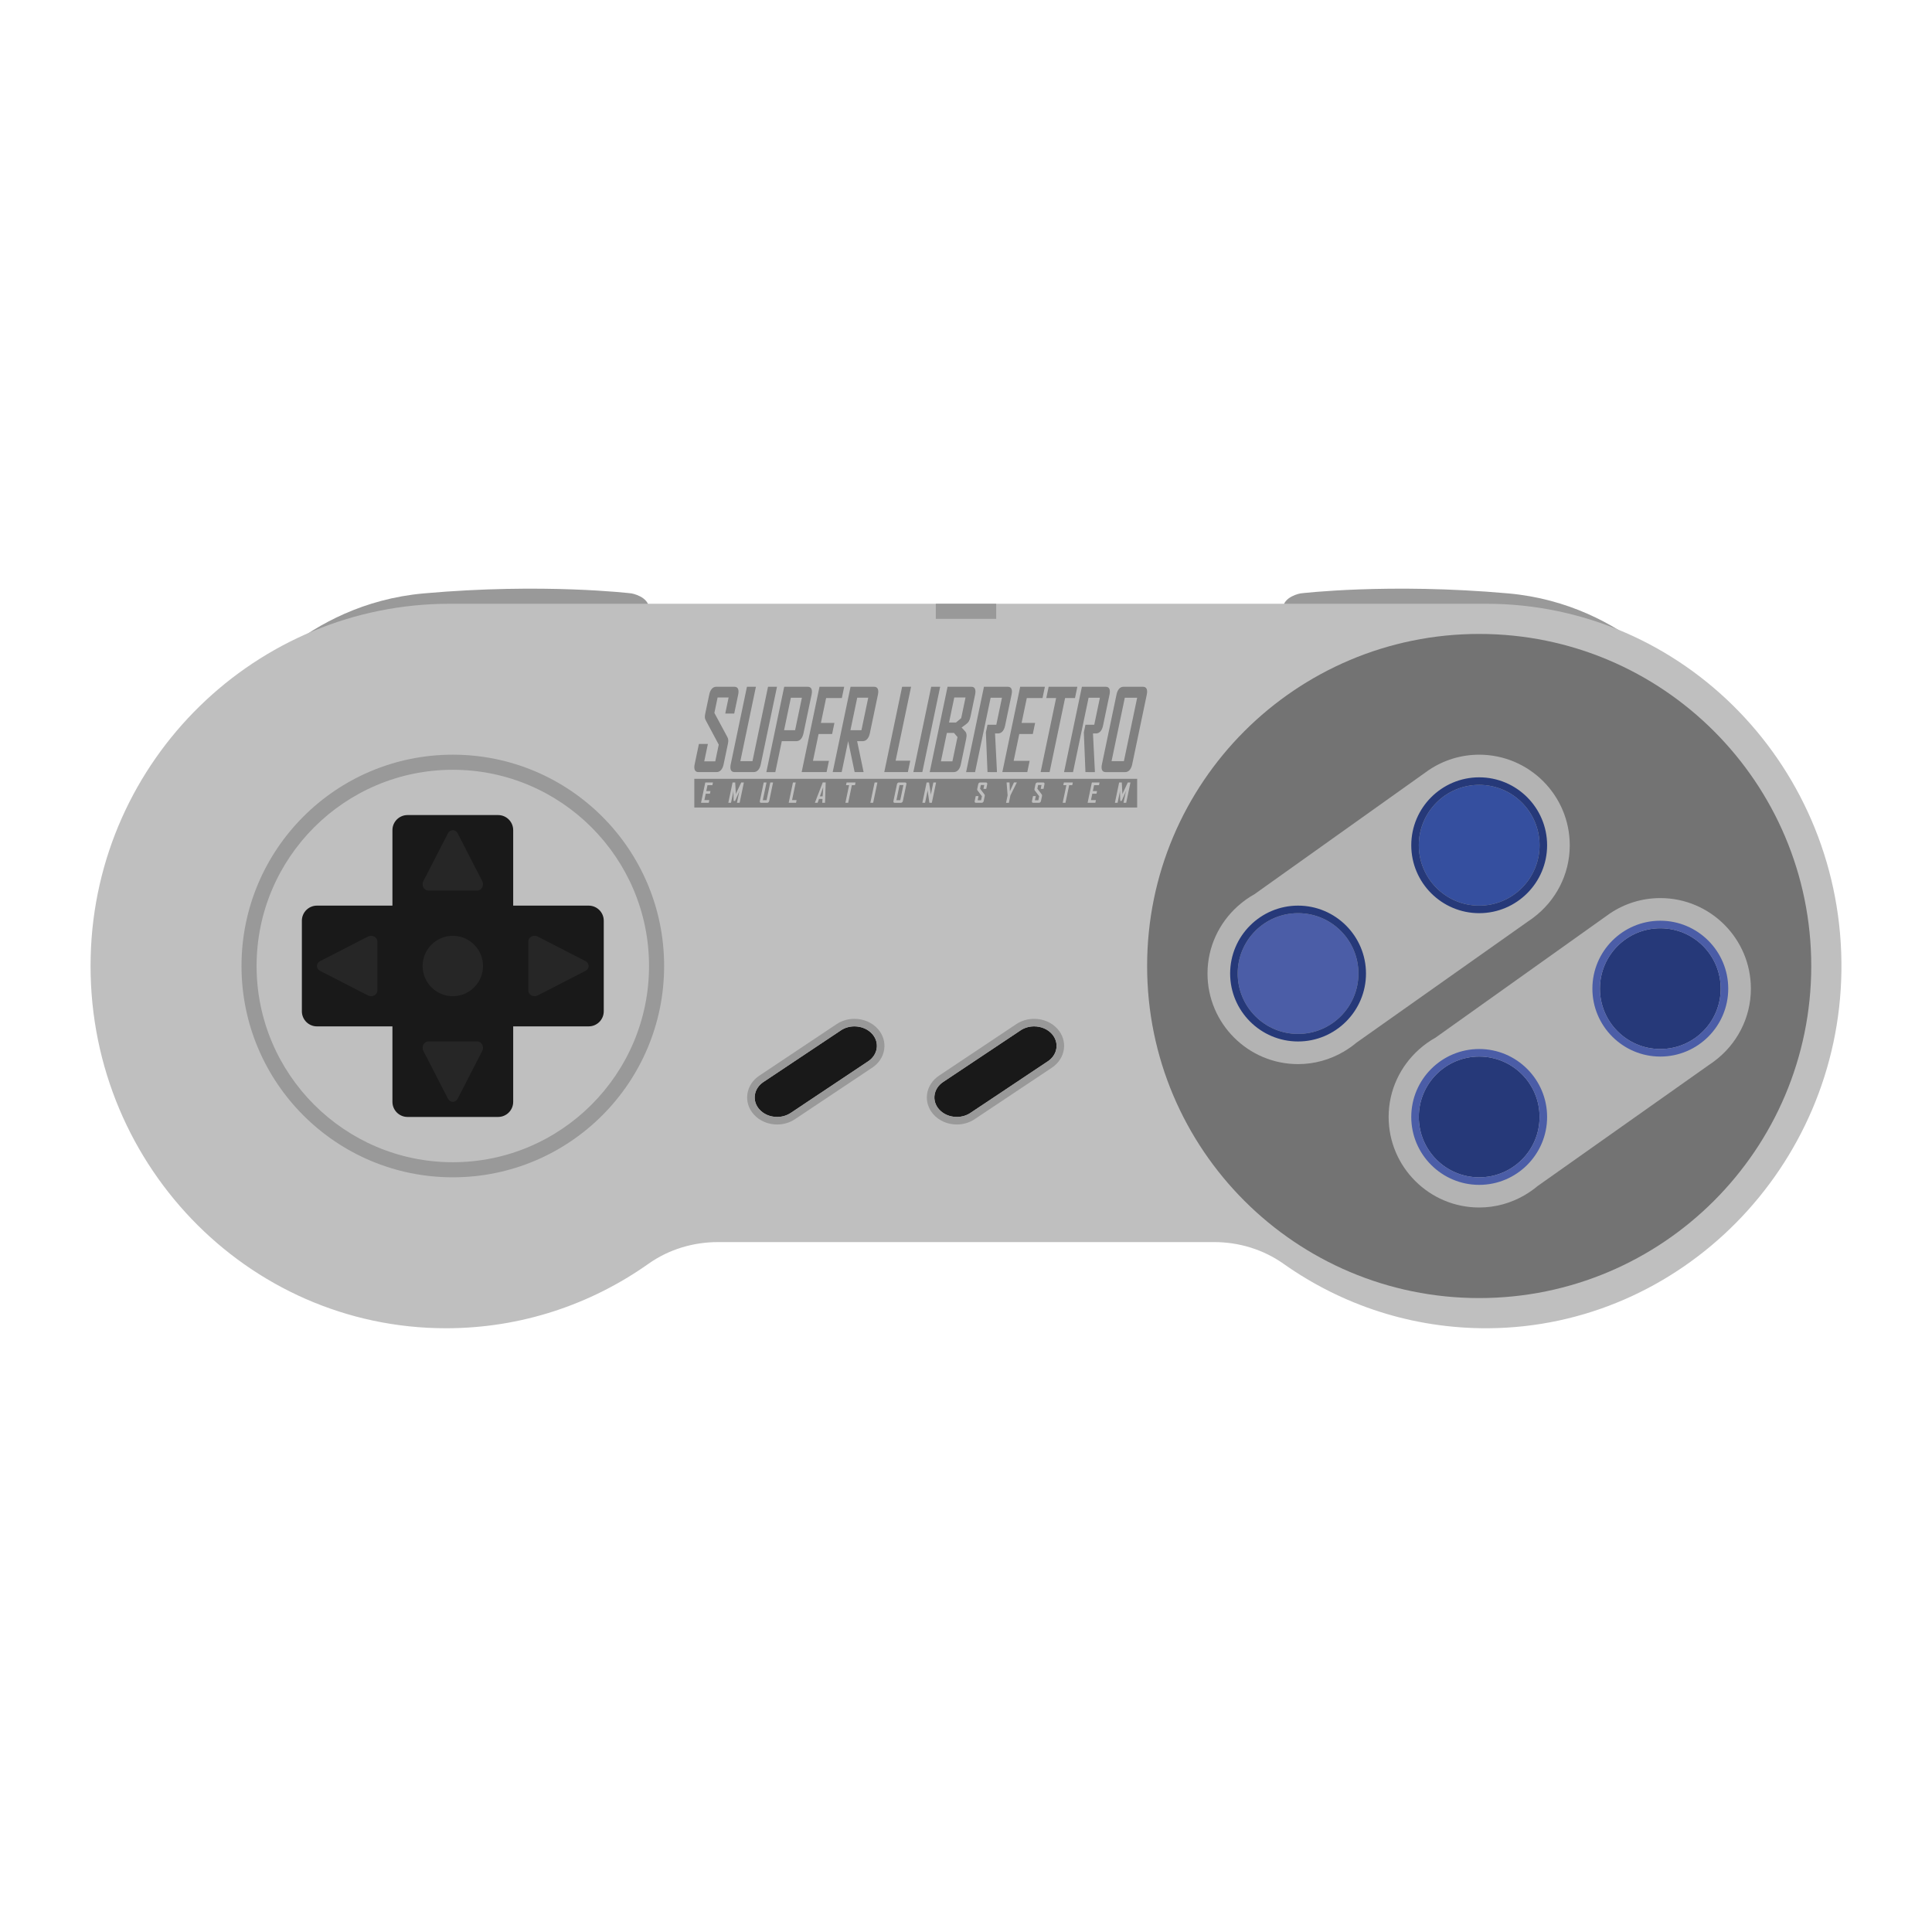
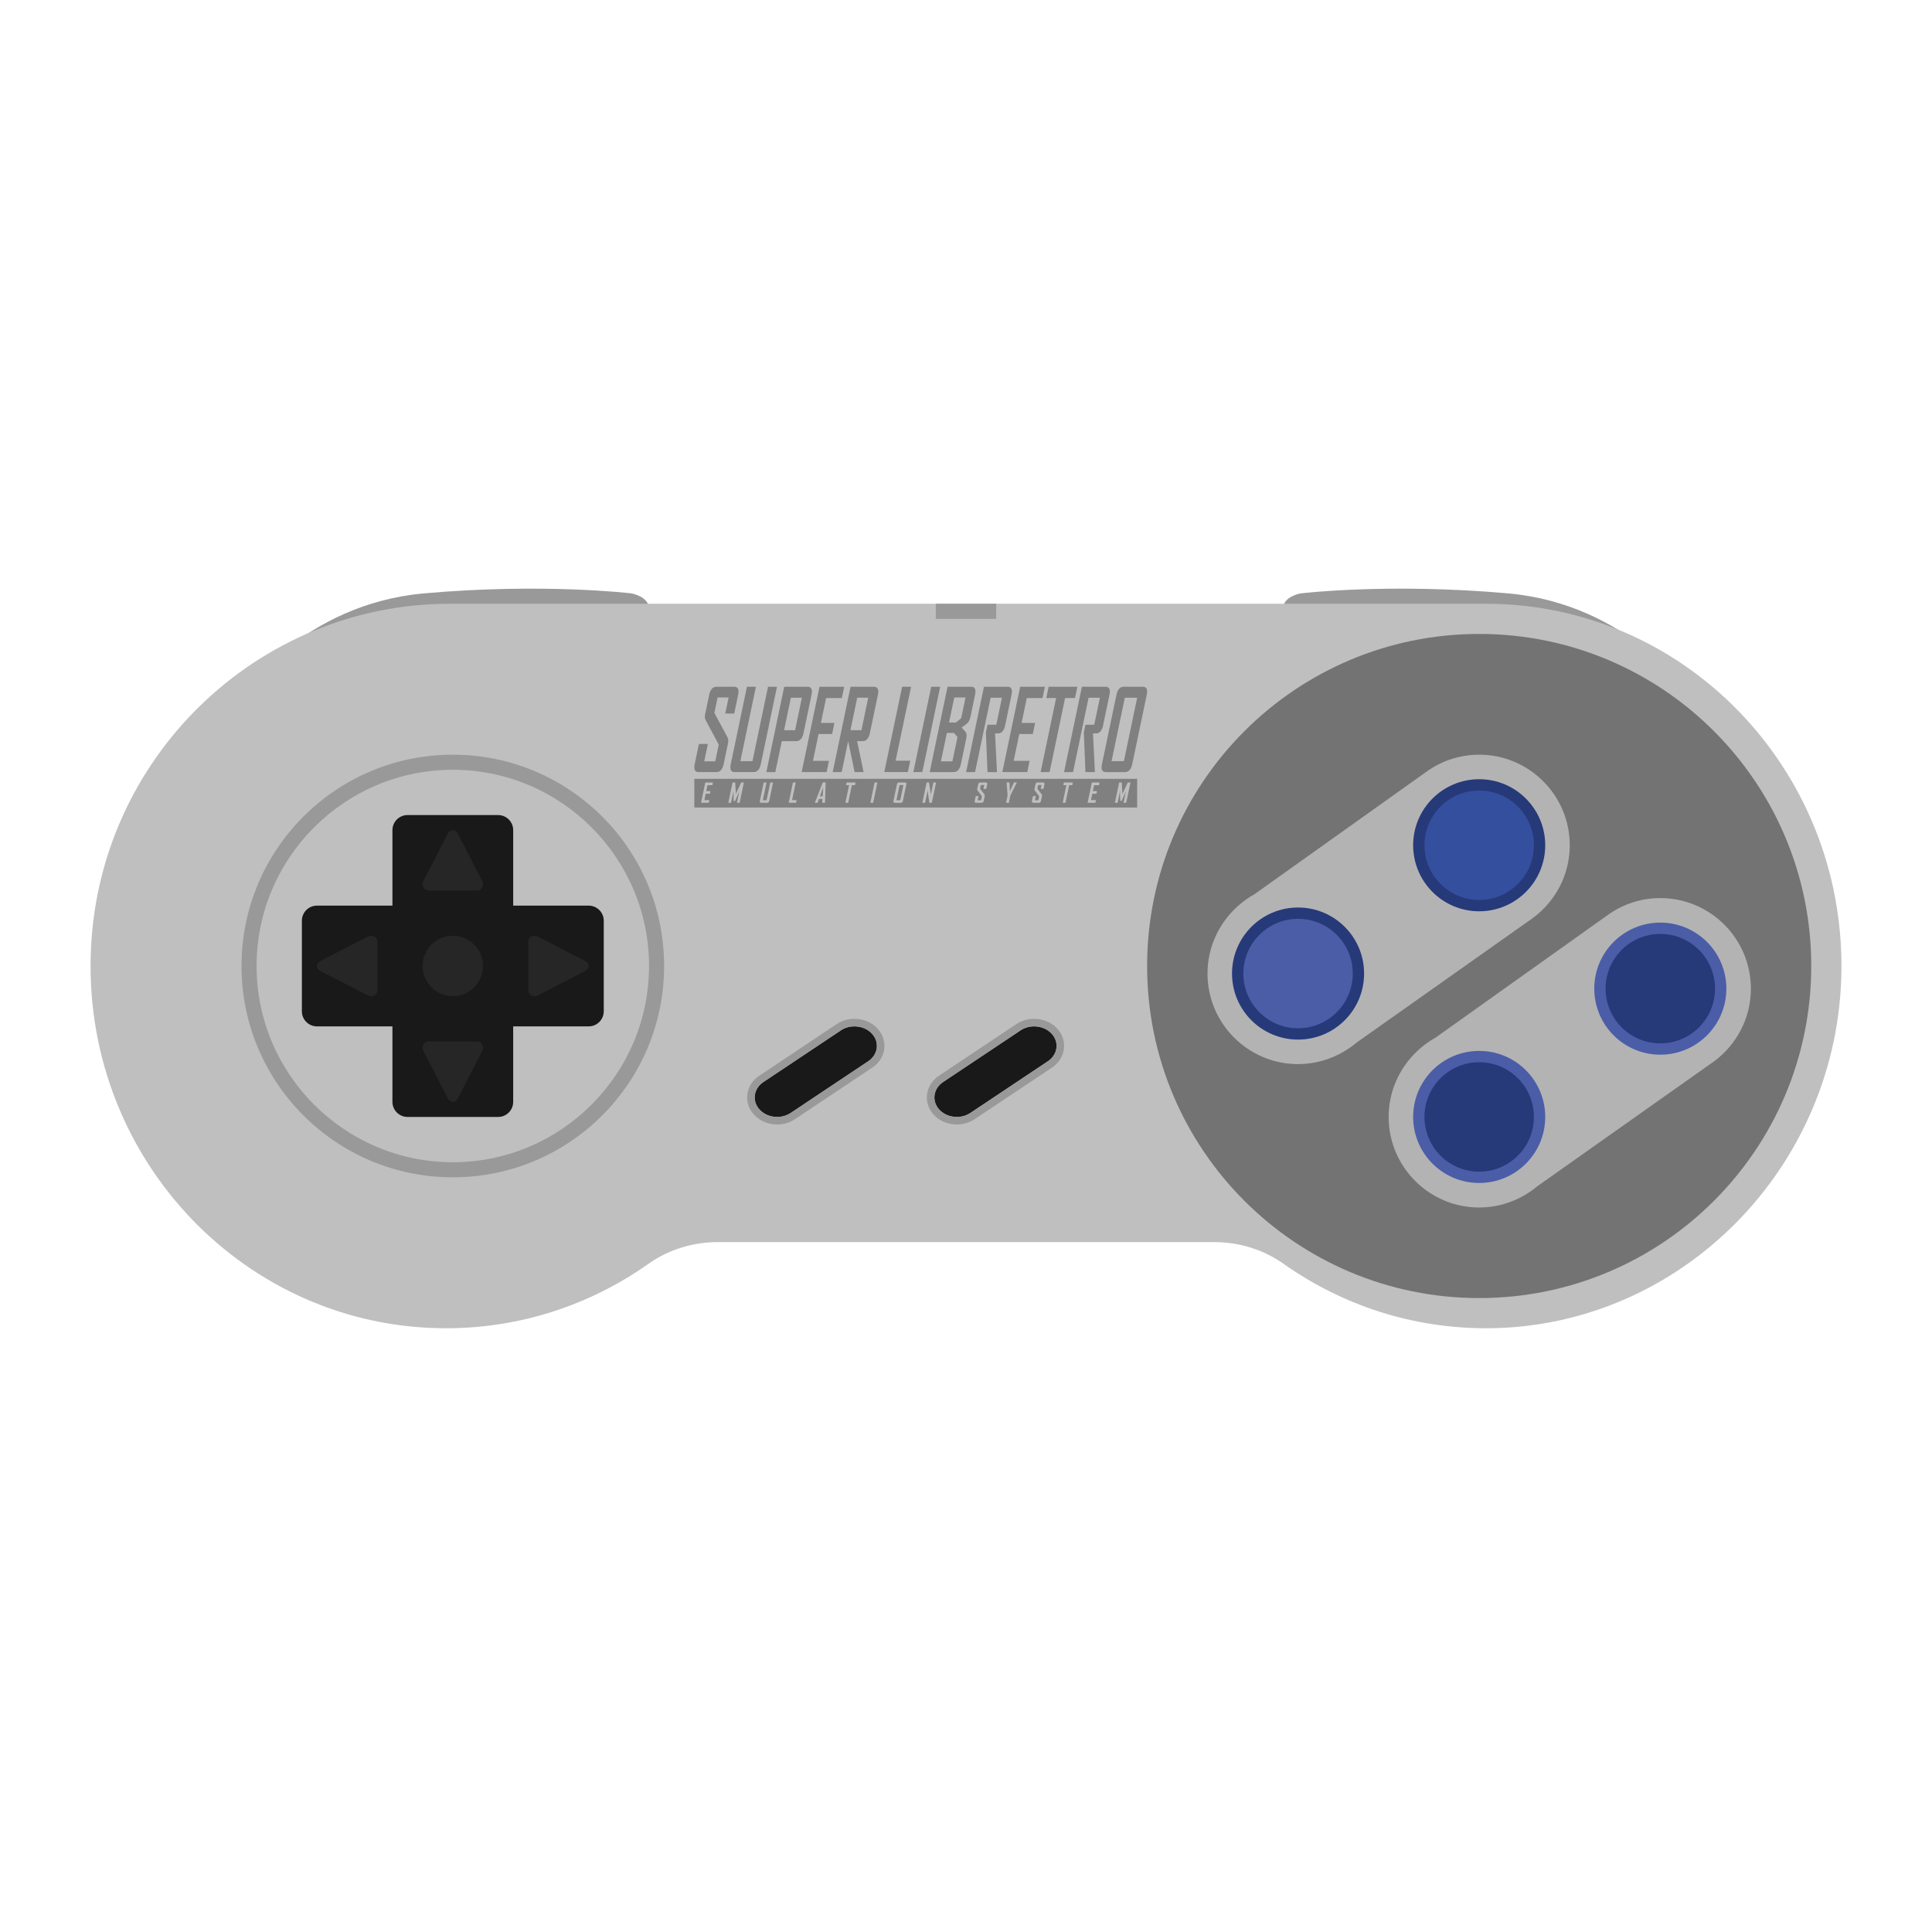
<svg xmlns="http://www.w3.org/2000/svg" viewBox="0 0 341.333 341.333" height="256" width="256" xml:space="preserve" id="svg2" version="1.1">
  <defs id="defs6">
    <clipPath id="clipPath18" clipPathUnits="userSpaceOnUse">
      <path id="path16" d="M 0,256 H 256 V 0 H 0 Z" />
    </clipPath>
    <clipPath id="clipPath26" clipPathUnits="userSpaceOnUse">
      <path id="path24" d="M 4,186 H 252 V 72 H 4 Z" />
    </clipPath>
  </defs>
  <g id="g22" transform="matrix(1.333333,0,0,-1.333333,0,341.3333)" />
  <path id="path38" style="fill:#999999;fill-opacity:1;fill-rule:nonzero;stroke:none;stroke-width:1.333" d="m 298.667,122.667 c 0,0 -11.031,-15.939 -32.192,-17.828 -21.161,-1.888 -36.721,0 -36.721,0 0,0 -3.061,0.54 -3.087,2.699 l 72,15.129" />
  <path id="path42" style="fill:#999999;fill-opacity:1;fill-rule:nonzero;stroke:none;stroke-width:1.333" d="m 42.667,122.667 c 0,0 11.031,-15.939 32.192,-17.828 21.161,-1.888 36.721,0 36.721,0 0,0 3.061,0.54 3.087,2.699 l -72,15.129" />
  <path id="path46" style="fill:#bfbfbf;fill-opacity:1;fill-rule:nonzero;stroke:none;stroke-width:1.333" d="M 262.532,106.667 H 79.466 c -34.144,0 -62.557,27.509 -63.444,62.295 -0.923,36.125 27.539,65.705 62.779,65.705 13.292,0 25.617,-4.211 35.767,-11.391 3.593,-2.543 7.899,-3.832 12.275,-3.832 h 87.689 c 4.372,0 8.664,1.308 12.256,3.848 10.263,7.253 22.745,11.471 36.203,11.373 33.997,-0.248 61.868,-28.451 62.337,-63.095 0.484,-35.76 -27.816,-64.904 -62.796,-64.904" />
  <path id="path50" style="fill:#737373;fill-opacity:1;fill-rule:nonzero;stroke:none;stroke-width:1.333" d="m 320,170.667 c 0,32.401 -26.265,58.667 -58.667,58.667 -32.401,0 -58.667,-26.265 -58.667,-58.667 0,-32.401 26.265,-58.667 58.667,-58.667 32.401,0 58.667,26.265 58.667,58.667" />
  <path id="path54" style="fill:#191919;fill-opacity:1;fill-rule:nonzero;stroke:none;stroke-width:1.333" d="M 104,160 H 90.667 V 146.667 C 90.667,145.193 89.473,144 88,144 H 72 c -1.473,0 -2.667,1.193 -2.667,2.667 V 160 H 56 c -1.473,0 -2.667,1.193 -2.667,2.667 v 16 c 0,1.473 1.193,2.667 2.667,2.667 h 13.333 v 13.333 c 0,1.473 1.193,2.667 2.667,2.667 H 88 c 1.473,0 2.667,-1.193 2.667,-2.667 V 181.333 H 104 c 1.473,0 2.667,-1.193 2.667,-2.667 v -16 C 106.667,161.193 105.473,160 104,160" />
  <path id="path58" style="fill:#262626;fill-opacity:1;fill-rule:nonzero;stroke:none;stroke-width:1.333" d="m 74.667,170.667 c 0,-2.945 2.388,-5.333 5.333,-5.333 2.945,0 5.333,2.388 5.333,5.333 0,2.945 -2.388,5.333 -5.333,5.333 -2.945,0 -5.333,-2.388 -5.333,-5.333" />
  <path id="path62" style="fill:#b3b3b3;fill-opacity:1;fill-rule:nonzero;stroke:none;stroke-width:1.333" d="m 277.333,149.333 c 0,-8.823 -7.177,-16 -16,-16 -3.273,0 -6.319,0.992 -8.857,2.687 l -0.001,-0.003 -0.027,0.02 c -0.071,0.047 -0.137,0.099 -0.208,0.147 l -30.633,21.815 c -1.031,0.571 -1.983,1.26 -2.859,2.036 l -0.081,0.057 0.007,0.009 c -3.268,2.932 -5.34,7.173 -5.34,11.899 0,8.823 7.177,16 16,16 2.913,0 5.639,-0.795 7.993,-2.161 l 0.007,0.009 0.136,-0.095 c 0.767,-0.456 1.497,-0.964 2.175,-1.537 l 30.359,-21.455 c 0.313,-0.203 0.613,-0.42 0.911,-0.644 l 0.005,-0.003 v -0.001 c 3.885,-2.921 6.415,-7.555 6.415,-12.78" />
-   <path id="path66" style="fill:#4b5da7;fill-opacity:1;fill-rule:nonzero;stroke:none;stroke-width:1.333" d="m 229.333,161.333 c -5.891,0 -10.667,4.776 -10.667,10.667 0,5.891 4.776,10.667 10.667,10.667 5.891,0 10.667,-4.776 10.667,-10.667 0,-5.891 -4.776,-10.667 -10.667,-10.667" />
-   <path id="path70" style="fill:#263979;fill-opacity:1;fill-rule:nonzero;stroke:none;stroke-width:1.333" d="m 229.333,160 c -6.617,0 -12,5.383 -12,12 0,6.617 5.383,12 12,12 6.617,0 12,-5.383 12,-12 0,-6.617 -5.383,-12 -12,-12 m 0,1.333 c 5.891,0 10.667,4.776 10.667,10.667 0,5.891 -4.776,10.667 -10.667,10.667 -5.891,0 -10.667,-4.776 -10.667,-10.667 0,-5.891 4.776,-10.667 10.667,-10.667" />
-   <path id="path74" style="fill:#354f9f;fill-opacity:1;fill-rule:nonzero;stroke:none;stroke-width:1.333" d="m 261.333,138.667 c -5.891,0 -10.667,4.776 -10.667,10.667 0,5.891 4.776,10.667 10.667,10.667 5.891,0 10.667,-4.776 10.667,-10.667 0,-5.891 -4.776,-10.667 -10.667,-10.667" />
-   <path id="path78" style="fill:#263979;fill-opacity:1;fill-rule:nonzero;stroke:none;stroke-width:1.333" d="m 261.333,137.333 c -6.617,0 -12,5.383 -12,12 0,6.617 5.383,12 12,12 6.617,0 12,-5.383 12,-12 0,-6.617 -5.383,-12 -12,-12 m 0,1.333 c 5.891,0 10.667,4.776 10.667,10.667 0,5.891 -4.776,10.667 -10.667,10.667 -5.891,0 -10.667,-4.776 -10.667,-10.667 0,-5.891 4.776,-10.667 10.667,-10.667" />
+   <path id="path66" style="fill:#4b5da7;fill-opacity:1;fill-rule:nonzero;stroke:#263979;stroke-width:2;stroke-opacity:1;stroke-miterlimit:4;stroke-dasharray:none" d="m 229.333,161.333 c -5.891,0 -10.667,4.776 -10.667,10.667 0,5.891 4.776,10.667 10.667,10.667 5.891,0 10.667,-4.776 10.667,-10.667 0,-5.891 -4.776,-10.667 -10.667,-10.667" />
+   <path id="path74" style="fill:#354f9f;fill-opacity:1;fill-rule:nonzero;stroke:#263979;stroke-width:2;stroke-opacity:1;stroke-miterlimit:4;stroke-dasharray:none" d="m 261.333,138.667 c -5.891,0 -10.667,4.776 -10.667,10.667 0,5.891 4.776,10.667 10.667,10.667 5.891,0 10.667,-4.776 10.667,-10.667 0,-5.891 -4.776,-10.667 -10.667,-10.667" />
  <path id="path82" style="fill:#b3b3b3;fill-opacity:1;fill-rule:nonzero;stroke:none;stroke-width:1.333" d="m 309.333,174.667 c 0,-8.823 -7.177,-16 -16,-16 -3.273,0 -6.319,0.992 -8.857,2.687 l -10e-4,-0.003 -0.027,0.02 c -0.071,0.047 -0.137,0.099 -0.208,0.147 L 253.607,183.332 c -1.031,0.571 -1.983,1.26 -2.859,2.036 l -0.081,0.057 0.007,0.009 c -3.268,2.932 -5.34,7.173 -5.34,11.899 0,8.823 7.177,16 16,16 2.913,0 5.639,-0.795 7.993,-2.161 l 0.007,0.009 0.136,-0.095 c 0.767,-0.456 1.497,-0.964 2.175,-1.537 l 30.359,-21.455 c 0.313,-0.203 0.613,-0.42 0.911,-0.644 l 0.005,-0.003 v -0.001 c 3.885,-2.921 6.415,-7.555 6.415,-12.78" />
-   <path id="path86" style="fill:#263979;fill-opacity:1;fill-rule:nonzero;stroke:none;stroke-width:1.333" d="m 261.333,186.667 c -5.891,0 -10.667,4.776 -10.667,10.667 0,5.891 4.776,10.667 10.667,10.667 5.891,0 10.667,-4.776 10.667,-10.667 0,-5.891 -4.776,-10.667 -10.667,-10.667" />
-   <path id="path90" style="fill:#4b5da7;fill-opacity:1;fill-rule:nonzero;stroke:none;stroke-width:1.333" d="m 261.333,185.333 c -6.617,0 -12,5.383 -12,12 0,6.617 5.383,12 12,12 6.617,0 12,-5.383 12,-12 0,-6.617 -5.383,-12 -12,-12 m 0,1.333 c 5.891,0 10.667,4.776 10.667,10.667 0,5.891 -4.776,10.667 -10.667,10.667 -5.891,0 -10.667,-4.776 -10.667,-10.667 0,-5.891 4.776,-10.667 10.667,-10.667" />
-   <path id="path94" style="fill:#263979;fill-opacity:1;fill-rule:nonzero;stroke:none;stroke-width:1.333" d="m 293.333,164 c -5.891,0 -10.667,4.776 -10.667,10.667 0,5.891 4.776,10.667 10.667,10.667 5.891,0 10.667,-4.776 10.667,-10.667 0,-5.891 -4.776,-10.667 -10.667,-10.667" />
-   <path id="path98" style="fill:#4b5da7;fill-opacity:1;fill-rule:nonzero;stroke:none;stroke-width:1.333" d="m 293.333,162.667 c -6.617,0 -12,5.383 -12,12 0,6.617 5.383,12 12,12 6.617,0 12,-5.383 12,-12 0,-6.617 -5.383,-12 -12,-12 m 0,1.333 c 5.891,0 10.667,4.776 10.667,10.667 0,5.891 -4.776,10.667 -10.667,10.667 -5.891,0 -10.667,-4.776 -10.667,-10.667 0,-5.891 4.776,-10.667 10.667,-10.667" />
+   <path id="path86" style="fill:#263979;fill-opacity:1;fill-rule:nonzero;stroke:#4b5da7;stroke-width:2;stroke-opacity:1;stroke-miterlimit:4;stroke-dasharray:none" d="m 261.333,186.667 c -5.891,0 -10.667,4.776 -10.667,10.667 0,5.891 4.776,10.667 10.667,10.667 5.891,0 10.667,-4.776 10.667,-10.667 0,-5.891 -4.776,-10.667 -10.667,-10.667" />
+   <path id="path94" style="fill:#263979;fill-opacity:1;fill-rule:nonzero;stroke:#4b5da7;stroke-width:2;stroke-opacity:1;stroke-miterlimit:4;stroke-dasharray:none" d="m 293.333,164 c -5.891,0 -10.667,4.776 -10.667,10.667 0,5.891 4.776,10.667 10.667,10.667 5.891,0 10.667,-4.776 10.667,-10.667 0,-5.891 -4.776,-10.667 -10.667,-10.667" />
  <path id="path102" style="fill:#191919;fill-opacity:1;fill-rule:nonzero;stroke:none;stroke-width:1.333" d="m 185.85,182.681 c -0.756,-0.857 -1.903,-1.348 -3.147,-1.348 -0.877,0 -1.711,0.245 -2.408,0.712 l -13.665,9.111 c -1.733,1.156 -2.061,3.323 -0.732,4.829 0.756,0.856 1.903,1.348 3.147,1.348 0.877,0 1.711,-0.247 2.408,-0.712 l 13.665,-9.111 c 1.733,-1.156 2.061,-3.323 0.732,-4.829" />
  <path id="path106" style="fill:#999999;fill-opacity:1;fill-rule:nonzero;stroke:none;stroke-width:1.333" d="m 182.703,180 c -1.143,0 -2.232,0.324 -3.149,0.936 l -13.664,9.111 c -1.167,0.779 -1.935,1.975 -2.105,3.281 -0.167,1.28 0.228,2.536 1.113,3.539 1.009,1.144 2.52,1.8 4.147,1.8 1.141,0 2.229,-0.324 3.148,-0.936 L 185.858,188.62 c 1.167,-0.779 1.935,-1.975 2.105,-3.281 0.167,-1.28 -0.229,-2.536 -1.113,-3.54 C 185.841,180.656 184.33,180 182.703,180 m 0,1.333 c 1.244,0 2.391,0.491 3.147,1.348 1.329,1.507 1.001,3.673 -0.732,4.829 l -13.665,9.111 c -0.697,0.465 -1.531,0.712 -2.408,0.712 -1.244,0 -2.391,-0.492 -3.147,-1.348 -1.329,-1.507 -1.001,-3.673 0.732,-4.829 l 13.665,-9.111 c 0.697,-0.467 1.531,-0.712 2.408,-0.712" />
  <path id="path110" style="fill:#191919;fill-opacity:1;fill-rule:nonzero;stroke:none;stroke-width:1.333" d="m 150.958,181.333 c -0.877,0 -1.711,0.245 -2.408,0.712 L 134.884,191.156 c -0.84,0.56 -1.379,1.371 -1.516,2.283 -0.139,0.912 0.14,1.816 0.784,2.547 0.756,0.856 1.903,1.348 3.147,1.348 0.877,0 1.711,-0.247 2.408,-0.712 l 13.665,-9.111 c 0.839,-0.56 1.377,-1.371 1.516,-2.283 0.139,-0.912 -0.14,-1.816 -0.784,-2.547 -0.756,-0.857 -1.903,-1.348 -3.147,-1.348" />
  <path id="path114" style="fill:#999999;fill-opacity:1;fill-rule:nonzero;stroke:none;stroke-width:1.333" d="m 150.958,180 c -1.143,0 -2.232,0.324 -3.149,0.936 l -13.664,9.111 c -1.155,0.771 -1.9,1.904 -2.095,3.192 -0.199,1.309 0.193,2.597 1.103,3.628 1.009,1.144 2.52,1.8 4.147,1.8 1.141,0 2.229,-0.324 3.148,-0.936 l 13.664,-9.111 c 1.156,-0.771 1.9,-1.904 2.096,-3.192 0.199,-1.309 -0.193,-2.597 -1.103,-3.628 -1.009,-1.144 -2.521,-1.8 -4.147,-1.8 m 0,1.333 c 1.244,0 2.391,0.491 3.147,1.348 0.644,0.731 0.923,1.635 0.784,2.547 -0.139,0.912 -0.677,1.723 -1.516,2.283 l -13.665,9.111 c -0.697,0.465 -1.531,0.712 -2.408,0.712 -1.244,0 -2.391,-0.492 -3.147,-1.348 -0.644,-0.731 -0.923,-1.635 -0.784,-2.547 0.137,-0.912 0.676,-1.723 1.516,-2.283 l 13.665,-9.111 c 0.697,-0.467 1.531,-0.712 2.408,-0.712" />
  <path id="path118" style="fill:#262626;fill-opacity:1;fill-rule:nonzero;stroke:none;stroke-width:1.333" d="m 56.556,169.809 8.443,-4.341 c 0.741,-0.381 1.668,0.095 1.668,0.857 v 8.683 c 0,0.763 -0.927,1.239 -1.668,0.859 l -8.443,-4.341 c -0.741,-0.381 -0.741,-1.335 0,-1.716" />
  <path id="path122" style="fill:#262626;fill-opacity:1;fill-rule:nonzero;stroke:none;stroke-width:1.333" d="m 103.444,171.524 -8.443,4.341 c -0.741,0.381 -1.668,-0.095 -1.668,-0.857 v -8.683 c 0,-0.763 0.927,-1.239 1.668,-0.859 l 8.443,4.341 c 0.741,0.381 0.741,1.335 0,1.716" />
  <path id="path126" style="fill:#262626;fill-opacity:1;fill-rule:nonzero;stroke:none;stroke-width:1.333" d="m 80.857,147.223 4.341,8.443 c 0.381,0.741 -0.095,1.668 -0.857,1.668 h -8.683 c -0.763,0 -1.239,-0.927 -0.859,-1.668 l 4.341,-8.443 c 0.381,-0.741 1.335,-0.741 1.716,0" />
  <path id="path130" style="fill:#262626;fill-opacity:1;fill-rule:nonzero;stroke:none;stroke-width:1.333" d="M 79.143,194.111 74.801,185.668 C 74.42,184.927 74.896,184 75.659,184 h 8.683 c 0.763,0 1.239,0.927 0.859,1.668 l -4.341,8.443 c -0.381,0.741 -1.335,0.741 -1.716,0" />
  <path id="path134" style="fill:#999999;fill-opacity:1;fill-rule:nonzero;stroke:none;stroke-width:1.333" d="m 80,133.333 c -20.619,0 -37.333,16.715 -37.333,37.333 0,20.619 16.715,37.333 37.333,37.333 20.619,0 37.333,-16.715 37.333,-37.333 0,-20.619 -16.715,-37.333 -37.333,-37.333 m 0,2.667 c 19.115,0 34.667,15.552 34.667,34.667 0,19.115 -15.552,34.667 -34.667,34.667 -19.115,0 -34.667,-15.552 -34.667,-34.667 0,-19.115 15.552,-34.667 34.667,-34.667" />
  <path d="m 176,109.333 h -10.667 v -2.667 H 176 Z" style="fill:#999999;fill-opacity:1;fill-rule:nonzero;stroke:none;stroke-width:1.333" id="path136" />
  <path id="path140" style="fill:#808080;fill-opacity:1;fill-rule:nonzero;stroke:none;stroke-width:1.333" d="m 126.593,136.41 h -3.196 c -0.611,0 -0.855,-0.493 -0.669,-1.381 l 0.751,-3.592 h 1.585 l -0.644,3.079 h 1.945 l 0.619,-2.96 -2.287,-4.283 c -0.193,-0.335 -0.215,-0.632 -0.096,-1.204 l 0.703,-3.355 c 0.185,-0.888 0.635,-1.381 1.247,-1.381 h 3.196 c 0.612,0 0.856,0.493 0.675,1.361 l -0.705,3.375 h -1.585 l 0.595,-2.841 h -1.945 l -0.569,2.724 2.291,4.261 c 0.189,0.356 0.212,0.652 0.092,1.224 l -0.752,3.592 c -0.185,0.888 -0.636,1.381 -1.248,1.381" />
  <path id="path144" style="fill:#808080;fill-opacity:1;fill-rule:nonzero;stroke:none;stroke-width:1.333" d="m 133.148,136.41 h -3.376 c -0.625,0 -0.856,-0.493 -0.671,-1.381 l 2.865,-13.696 h 1.584 l -2.749,13.143 h 2.14 l 2.748,-13.143 h 1.585 l -2.865,13.696 c -0.185,0.888 -0.635,1.381 -1.261,1.381" />
  <path id="path148" style="fill:#808080;fill-opacity:1;fill-rule:nonzero;stroke:none;stroke-width:1.333" d="m 141.674,123.267 h -1.947 l -1.2,5.743 h 1.945 z m -0.981,7.677 h -2.571 l -1.143,5.467 h -1.584 l 3.153,-15.077 h 4.155 c 0.625,0 0.869,0.493 0.684,1.381 l -1.428,6.828 c -0.185,0.888 -0.64,1.401 -1.267,1.401" />
  <path id="path152" style="fill:#808080;fill-opacity:1;fill-rule:nonzero;stroke:none;stroke-width:1.333" d="m 141.632,136.41 3.153,-15.077 h 4.363 l -0.416,1.993 h -2.78 l -0.92,4.4 h 2.389 l -0.408,1.955 h -2.391 l -0.991,4.736 h 2.821 l -0.417,1.993 z" />
  <path id="path156" style="fill:#808080;fill-opacity:1;fill-rule:nonzero;stroke:none;stroke-width:1.333" d="m 156.228,136.41 3.153,-15.077 h 1.583 l -2.732,13.065 h 2.585 l -0.42,2.012 z" />
  <path id="path160" style="fill:#808080;fill-opacity:1;fill-rule:nonzero;stroke:none;stroke-width:1.333" d="m 161.366,136.41 3.153,-15.077 h 1.583 l -3.152,15.077 z" />
  <path id="path164" style="fill:#808080;fill-opacity:1;fill-rule:nonzero;stroke:none;stroke-width:1.333" d="m 169.164,130.213 -0.627,-0.729 h -1.251 l -1.052,5.032 h 2.029 z m 1.419,-6.985 h -1.988 l -0.924,4.42 h 1.223 l 0.925,-0.769 z m -2.089,13.183 h -4.239 l 3.153,-15.077 h 4.211 c 0.611,0 0.841,0.493 0.656,1.381 l -0.813,3.888 c -0.148,0.709 -0.359,1.045 -0.799,1.361 l -0.773,0.572 0.568,0.612 c 0.308,0.316 0.383,0.691 0.235,1.401 l -0.937,4.48 c -0.185,0.887 -0.637,1.381 -1.261,1.381" />
  <path id="path168" style="fill:#808080;fill-opacity:1;fill-rule:nonzero;stroke:none;stroke-width:1.333" d="m 174.465,136.41 -0.285,-7.005 0.284,-1.361 h 1.557 l 0.999,-4.777 h -2.001 l -2.749,13.144 h -1.584 l 3.153,-15.077 h 4.211 c 0.625,0 0.856,0.493 0.669,1.381 l -1.147,5.487 c -0.187,0.888 -0.617,1.361 -1.233,1.381 h -0.543 l 0.34,6.749 -0.017,0.079 z" />
  <path id="path172" style="fill:#808080;fill-opacity:1;fill-rule:nonzero;stroke:none;stroke-width:1.333" d="m 177.088,136.41 3.153,-15.077 h 4.363 l -0.416,1.993 h -2.779 l -0.921,4.4 h 2.389 l -0.408,1.955 H 180.08 l -0.991,4.736 h 2.82 l -0.417,1.993 z" />
  <path id="path176" style="fill:#808080;fill-opacity:1;fill-rule:nonzero;stroke:none;stroke-width:1.333" d="m 188.172,123.326 -2.736,13.084 h -1.584 l 2.736,-13.084 h -1.737 l 0.417,-1.993 h 5.072 l -0.417,1.993 z" />
  <path id="path180" style="fill:#808080;fill-opacity:1;fill-rule:nonzero;stroke:none;stroke-width:1.333" d="m 191.77,136.41 -0.285,-7.005 0.284,-1.361 h 1.557 l 0.999,-4.777 h -2 l -2.749,13.144 H 187.99 l 3.153,-15.077 h 4.211 c 0.625,0 0.856,0.493 0.669,1.381 l -1.147,5.487 c -0.187,0.888 -0.617,1.361 -1.233,1.381 h -0.543 l 0.34,6.749 -0.017,0.079 z" />
  <path id="path184" style="fill:#808080;fill-opacity:1;fill-rule:nonzero;stroke:none;stroke-width:1.333" d="m 200.907,123.267 h -2.181 l -2.344,11.209 h 2.181 z m -2.124,13.144 h -3.445 c -0.612,0 -0.843,-0.495 -0.657,-1.381 l 2.576,-12.315 c 0.185,-0.888 0.623,-1.381 1.235,-1.381 h 3.445 c 0.612,0 0.855,0.493 0.669,1.381 l -2.576,12.315 c -0.185,0.887 -0.635,1.381 -1.247,1.381" />
  <path id="path188" style="fill:#808080;fill-opacity:1;fill-rule:nonzero;stroke:none;stroke-width:1.333" d="m 152.194,129.009 h -1.945 l 1.201,-5.743 h 1.945 z m 2.231,-7.676 h -4.155 l -3.153,15.076 h 1.584 l 1.144,-5.465 h 0.004 l 1.143,5.465 h 1.584 l -1.144,-5.465 h 0.983 c 0.627,0 1.081,-0.515 1.267,-1.401 l 1.428,-6.828 c 0.185,-0.889 -0.059,-1.381 -0.684,-1.381" />
  <path d="m 200.907,142.667 h -78.24 v -5.073 h 78.24 z" style="fill:#808080;fill-opacity:1;fill-rule:nonzero;stroke:none;stroke-width:1.333" id="path190" />
  <path id="path194" style="fill:#bfbfbf;fill-opacity:1;fill-rule:nonzero;stroke:none;stroke-width:1.333" d="m 123.853,141.835 0.752,-3.595 h 1.356 l -0.099,0.475 h -0.864 l -0.22,1.049 h 0.744 l -0.097,0.465 h -0.744 l -0.236,1.129 h 0.877 l -0.1,0.476 z" />
  <path id="path198" style="fill:#bfbfbf;fill-opacity:1;fill-rule:nonzero;stroke:none;stroke-width:1.333" d="m 130.195,141.835 0.371,-1.775 c 0.029,-0.136 0.112,-0.389 0.112,-0.389 l -0.812,1.835 h -0.251 l -0.044,-1.835 c 0,0 -0.023,0.253 -0.051,0.389 l -0.371,1.775 h -0.476 l 0.752,-3.595 h 0.467 l 0.103,1.985 c 10e-4,0.032 -0.021,0.165 -0.021,0.165 0,0 0.032,-0.133 0.047,-0.165 l 0.935,-1.985 h 0.468 l -0.752,3.595 z" />
  <path id="path202" style="fill:#bfbfbf;fill-opacity:1;fill-rule:nonzero;stroke:none;stroke-width:1.333" d="m 135.526,141.835 h -1.049 c -0.196,0 -0.275,-0.117 -0.229,-0.329 l 0.683,-3.265 h 0.492 l -0.655,3.133 h 0.665 l 0.656,-3.133 h 0.492 l -0.683,3.265 c -0.044,0.212 -0.177,0.329 -0.372,0.329" />
  <path id="path206" style="fill:#bfbfbf;fill-opacity:1;fill-rule:nonzero;stroke:none;stroke-width:1.333" d="m 139.341,141.835 0.752,-3.595 h 0.492 l -0.651,3.115 h 0.804 l -0.1,0.48 z" />
  <path id="path210" style="fill:#bfbfbf;fill-opacity:1;fill-rule:nonzero;stroke:none;stroke-width:1.333" d="m 145.437,139.068 -0.583,1.624 h 0.484 z m -0.168,2.767 0.043,-0.683 h -0.617 l -0.243,0.683 h -0.489 l 0.003,-0.009 1.391,-3.591 h 0.519 l -0.115,3.591 -0.003,0.009 z" />
  <path id="path214" style="fill:#bfbfbf;fill-opacity:1;fill-rule:nonzero;stroke:none;stroke-width:1.333" d="m 150.504,138.715 -0.652,3.12 h -0.493 l 0.653,-3.12 h -0.541 l 0.099,-0.475 h 1.579 l -0.099,0.475 z" />
  <path id="path218" style="fill:#bfbfbf;fill-opacity:1;fill-rule:nonzero;stroke:none;stroke-width:1.333" d="m 153.769,141.835 0.752,-3.595 h 0.492 l -0.752,3.595 z" />
  <path id="path222" style="fill:#bfbfbf;fill-opacity:1;fill-rule:nonzero;stroke:none;stroke-width:1.333" d="m 159.608,138.701 h -0.679 l -0.559,2.673 h 0.679 z m -0.46,3.135 h -1.073 c -0.189,0 -0.268,-0.119 -0.224,-0.331 l 0.615,-2.936 c 0.044,-0.212 0.172,-0.329 0.361,-0.329 h 1.073 c 0.189,0 0.272,0.117 0.228,0.329 l -0.613,2.936 c -0.045,0.212 -0.177,0.331 -0.367,0.331" />
  <path id="path226" style="fill:#bfbfbf;fill-opacity:1;fill-rule:nonzero;stroke:none;stroke-width:1.333" d="m 164.197,141.835 -0.317,-2.264 c 0,0 -0.004,0.165 -0.024,0.259 l -0.42,2.005 h -0.479 l 0.752,-3.595 h 0.432 l 0.328,2.216 c 0,0 0.004,-0.165 0.023,-0.259 l 0.409,-1.957 h 0.481 l -0.752,3.595 z" />
  <path id="path230" style="fill:#bfbfbf;fill-opacity:1;fill-rule:nonzero;stroke:none;stroke-width:1.333" d="m 173.429,141.835 h -0.993 c -0.191,0 -0.275,-0.117 -0.229,-0.329 l 0.179,-0.856 h 0.492 l -0.153,0.733 h 0.605 l 0.148,-0.705 -0.776,-1.021 c -0.067,-0.08 -0.077,-0.151 -0.048,-0.287 l 0.167,-0.801 c 0.044,-0.211 0.177,-0.328 0.368,-0.328 h 0.993 c 0.191,0 0.273,0.117 0.231,0.324 l -0.168,0.805 h -0.493 l 0.141,-0.679 h -0.605 l -0.135,0.649 0.777,1.017 c 0.063,0.084 0.075,0.155 0.047,0.292 l -0.179,0.856 c -0.045,0.212 -0.177,0.329 -0.368,0.329" />
  <path id="path234" style="fill:#bfbfbf;fill-opacity:1;fill-rule:nonzero;stroke:none;stroke-width:1.333" d="m 178.517,140.513 -0.276,1.323 h -0.499 l 0.277,-1.323 -0.181,-2.255 0.004,-0.019 h 0.511 l 0.067,1.563 0.72,-1.563 h 0.505 l -0.004,0.019 z" />
  <path id="path238" style="fill:#bfbfbf;fill-opacity:1;fill-rule:nonzero;stroke:none;stroke-width:1.333" d="m 183.546,141.835 h -0.993 c -0.191,0 -0.275,-0.117 -0.229,-0.329 l 0.179,-0.856 h 0.492 l -0.153,0.733 h 0.605 l 0.148,-0.705 -0.776,-1.021 c -0.067,-0.08 -0.077,-0.151 -0.048,-0.287 l 0.167,-0.801 c 0.044,-0.211 0.177,-0.328 0.368,-0.328 h 0.993 c 0.191,0 0.273,0.117 0.231,0.324 l -0.168,0.805 h -0.493 l 0.141,-0.679 h -0.605 l -0.135,0.649 0.777,1.017 c 0.063,0.084 0.075,0.155 0.047,0.292 l -0.179,0.856 c -0.045,0.212 -0.177,0.329 -0.368,0.329" />
  <path id="path242" style="fill:#bfbfbf;fill-opacity:1;fill-rule:nonzero;stroke:none;stroke-width:1.333" d="m 188.894,138.715 -0.652,3.12 h -0.493 l 0.653,-3.12 h -0.541 l 0.099,-0.475 h 1.579 l -0.099,0.475 z" />
  <path id="path246" style="fill:#bfbfbf;fill-opacity:1;fill-rule:nonzero;stroke:none;stroke-width:1.333" d="m 192.151,141.835 0.752,-3.595 h 1.357 l -0.099,0.475 h -0.865 l -0.22,1.049 h 0.744 l -0.097,0.465 h -0.744 l -0.236,1.129 h 0.877 l -0.1,0.476 z" />
  <path id="path250" style="fill:#bfbfbf;fill-opacity:1;fill-rule:nonzero;stroke:none;stroke-width:1.333" d="m 198.493,141.835 0.371,-1.775 c 0.029,-0.136 0.112,-0.389 0.112,-0.389 l -0.812,1.835 h -0.249 l -0.045,-1.835 c 0,0 -0.023,0.253 -0.051,0.389 l -0.371,1.775 h -0.476 l 0.752,-3.595 h 0.467 l 0.103,1.985 c 0.001,0.032 -0.021,0.165 -0.021,0.165 0,0 0.032,-0.133 0.048,-0.165 l 0.933,-1.985 h 0.468 l -0.752,3.595 z" />
</svg>
